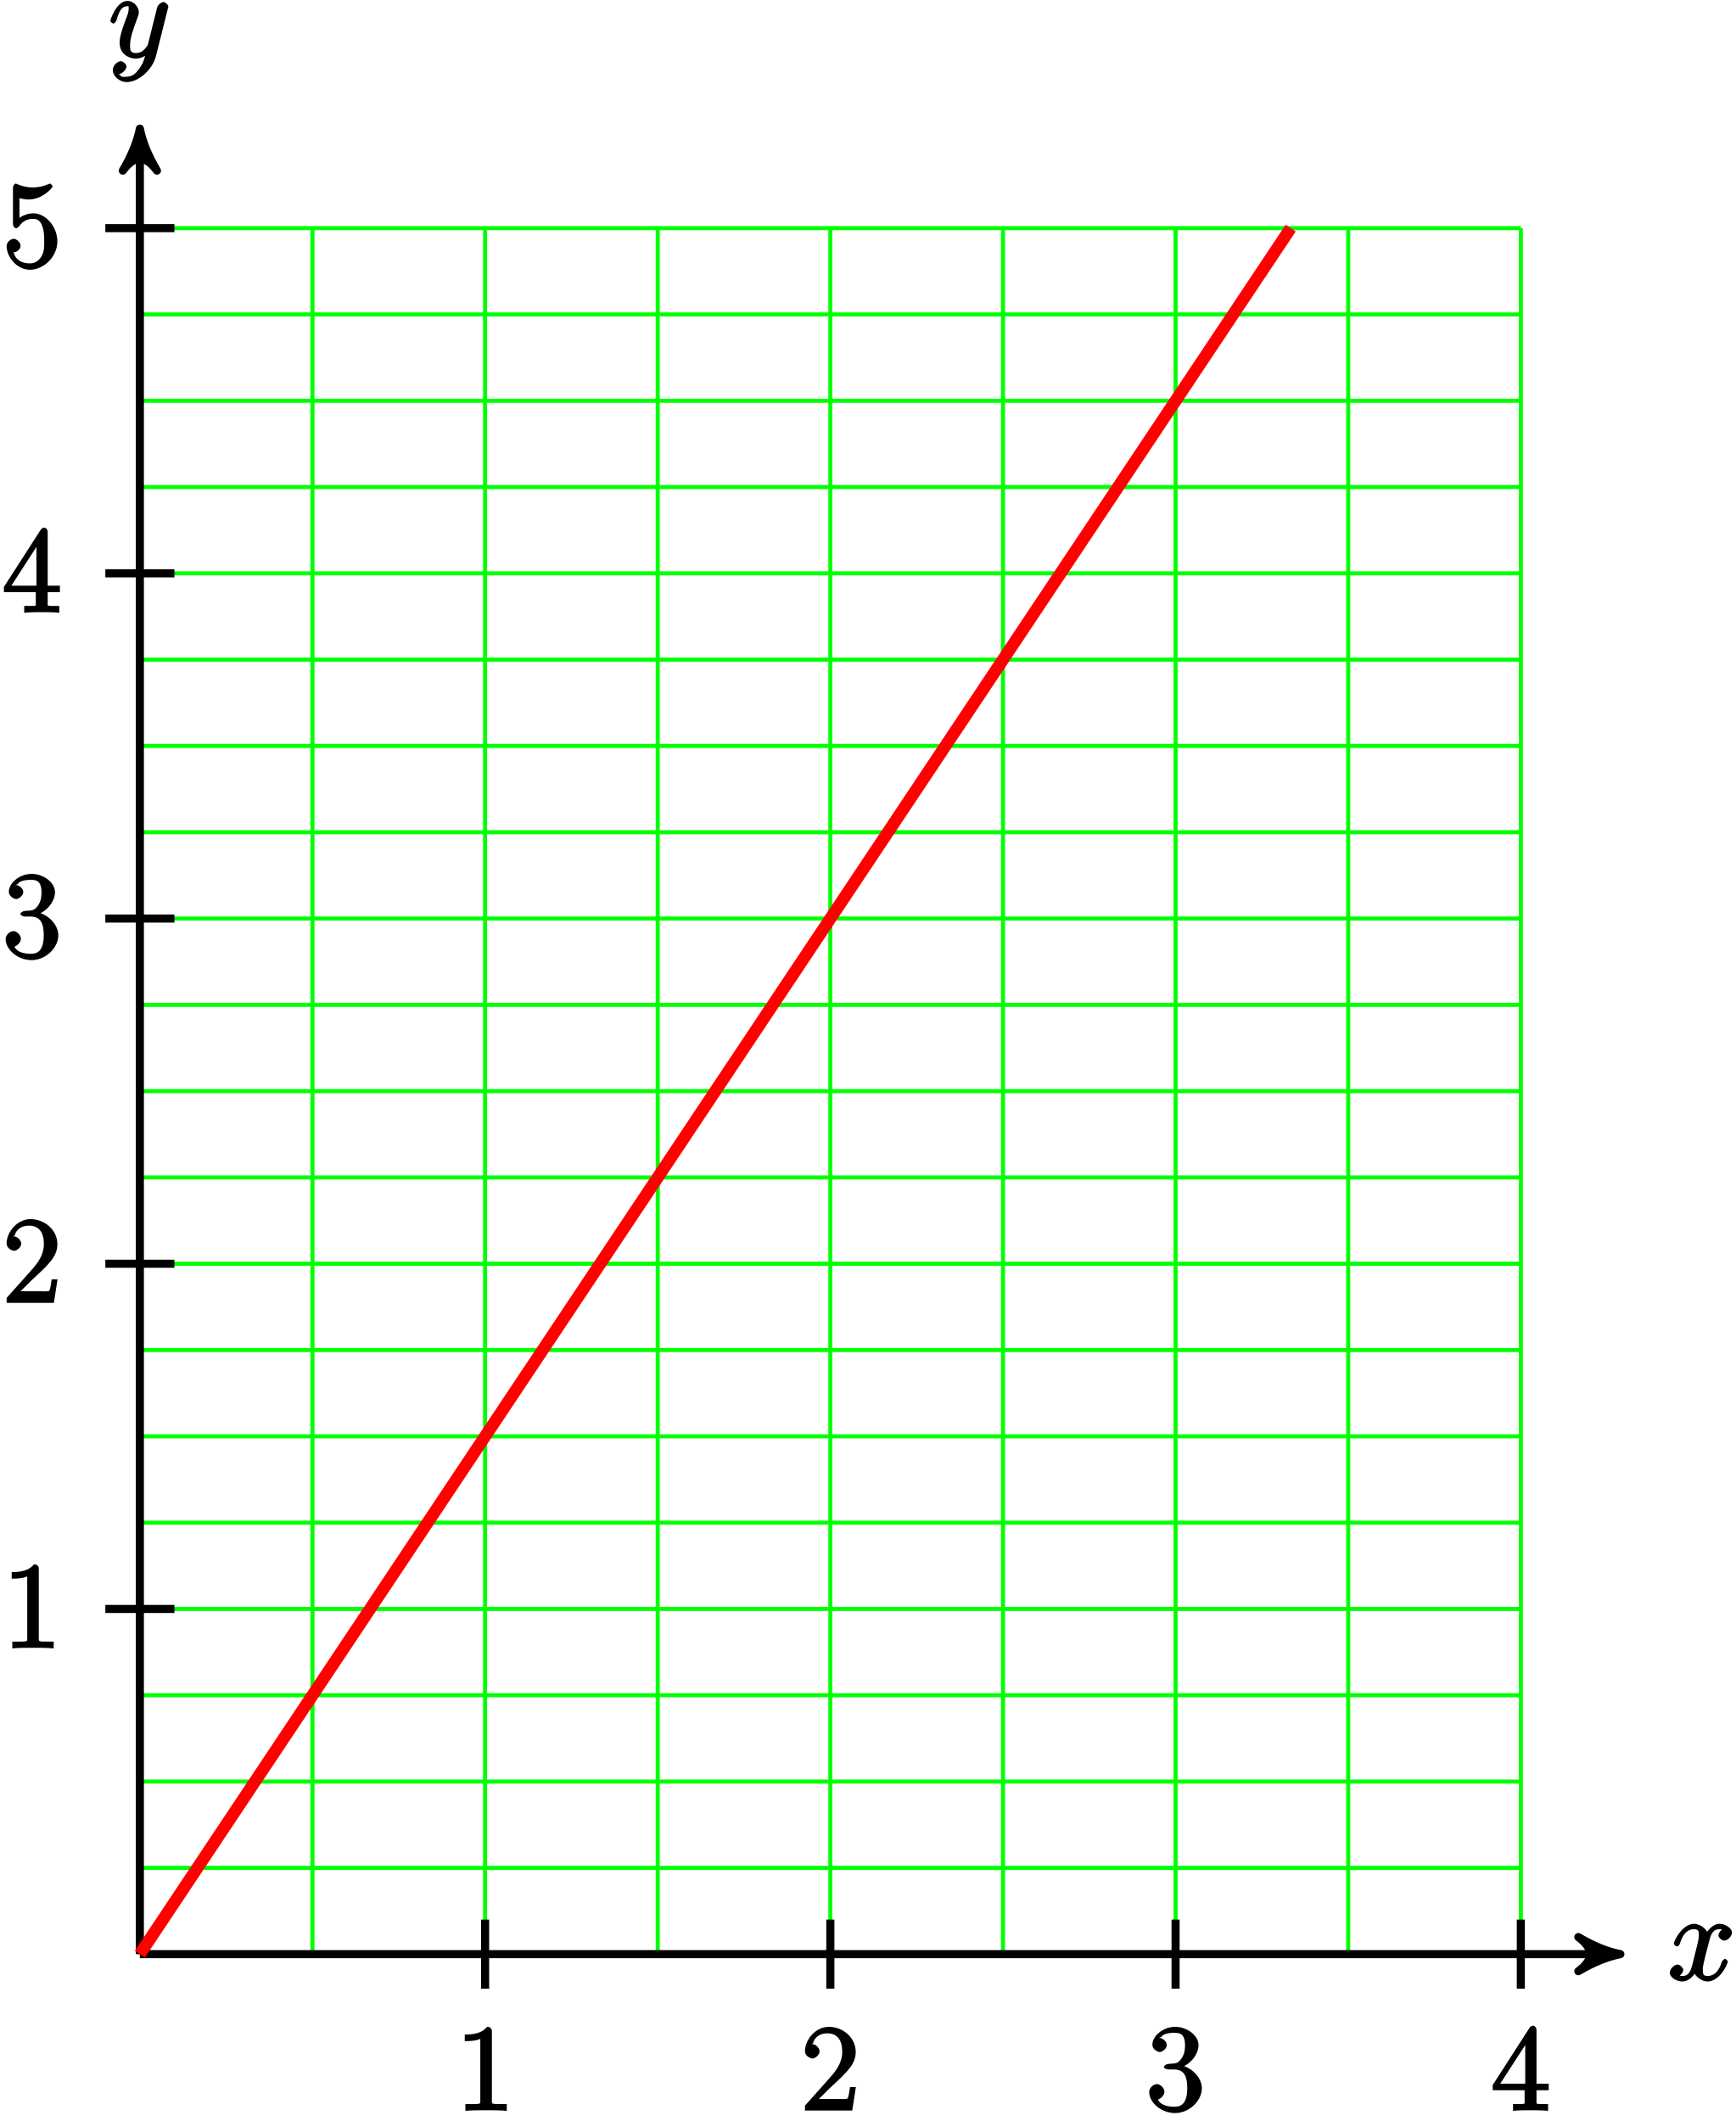
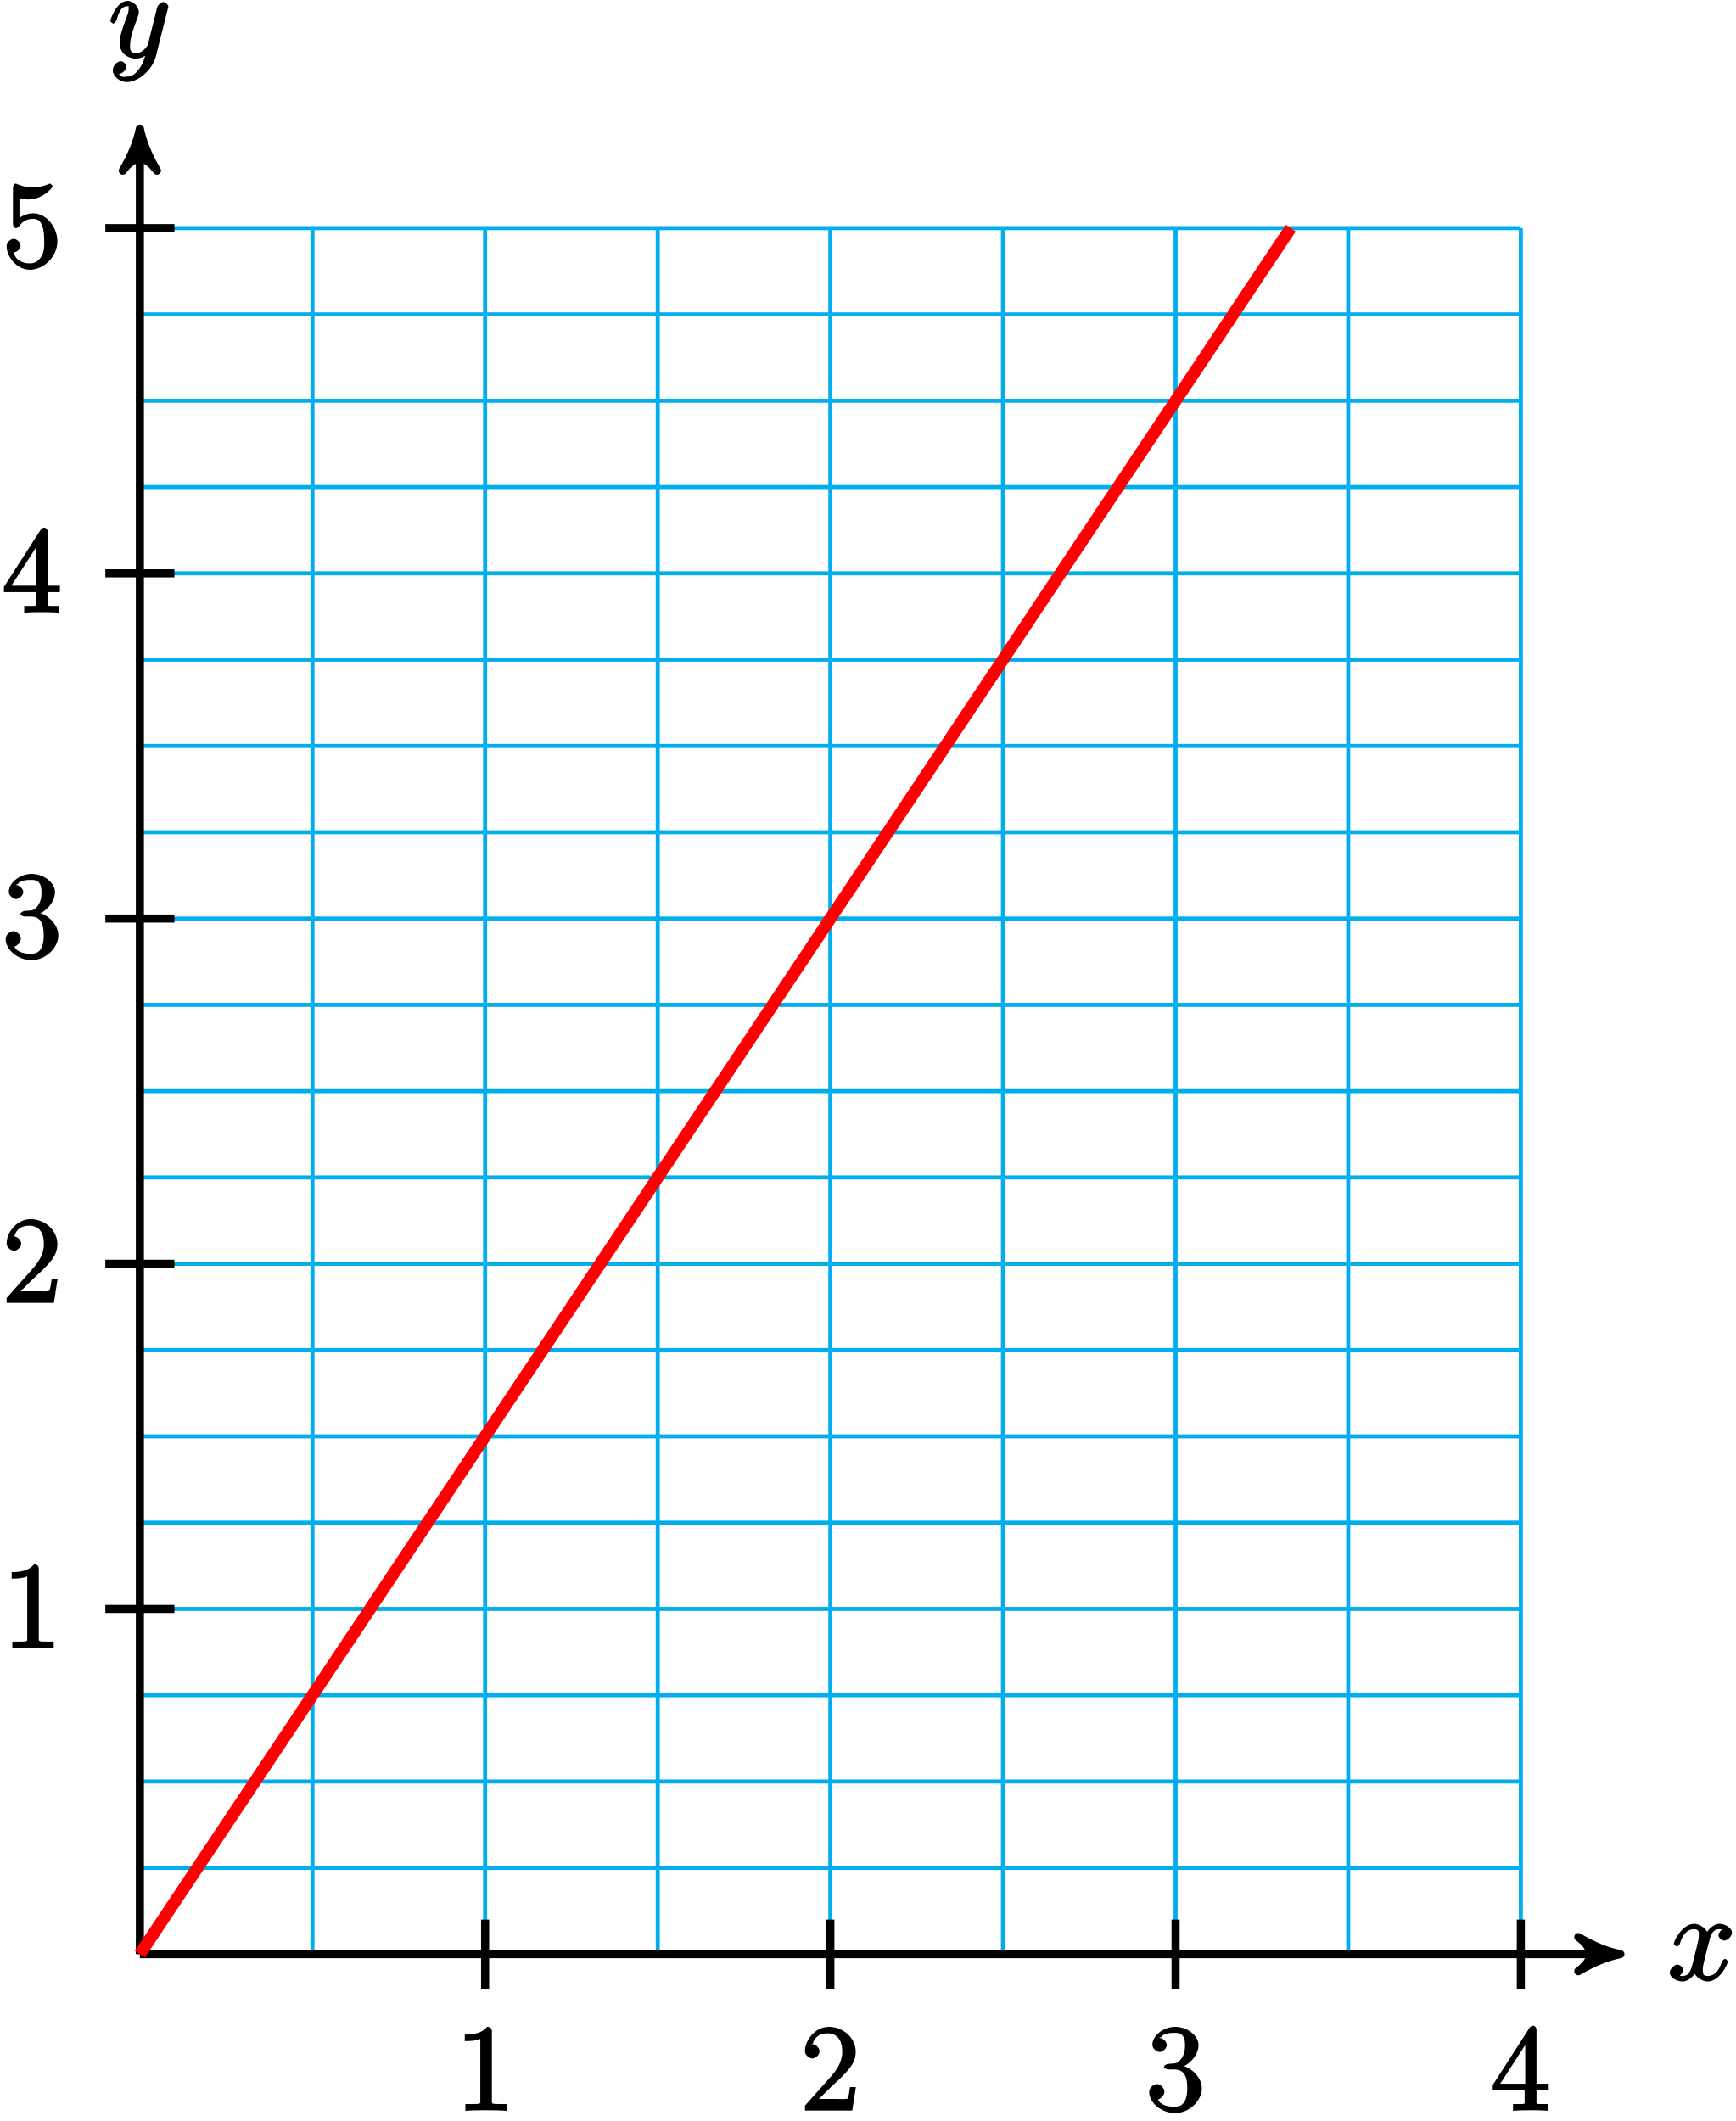
<svg xmlns="http://www.w3.org/2000/svg" xmlns:xlink="http://www.w3.org/1999/xlink" width="171pt" height="209pt" viewBox="0 0 171 209" version="1.1">
  <defs>
    <g>
      <symbol overflow="visible" id="glyph0-0">
        <path style="stroke:none;" d="" />
      </symbol>
      <symbol overflow="visible" id="glyph0-1">
        <path style="stroke:none;" d="M 5.672 -5.172 C 5.281 -5.109 4.969 -4.656 4.969 -4.438 C 4.969 -4.141 5.359 -3.906 5.531 -3.906 C 5.891 -3.906 6.297 -4.359 6.297 -4.688 C 6.297 -5.188 5.562 -5.562 5.062 -5.562 C 4.344 -5.562 3.766 -4.703 3.656 -4.469 L 3.984 -4.469 C 3.703 -5.359 2.812 -5.562 2.594 -5.562 C 1.375 -5.562 0.562 -3.844 0.562 -3.578 C 0.562 -3.531 0.781 -3.328 0.859 -3.328 C 0.953 -3.328 1.094 -3.438 1.156 -3.578 C 1.562 -4.922 2.219 -5.031 2.562 -5.031 C 3.094 -5.031 3.031 -4.672 3.031 -4.391 C 3.031 -4.125 2.969 -3.844 2.828 -3.281 L 2.422 -1.641 C 2.234 -0.922 2.062 -0.422 1.422 -0.422 C 1.359 -0.422 1.172 -0.375 0.922 -0.531 L 0.812 -0.281 C 1.25 -0.359 1.5 -0.859 1.5 -1 C 1.5 -1.25 1.156 -1.547 0.938 -1.547 C 0.641 -1.547 0.172 -1.141 0.172 -0.75 C 0.172 -0.25 0.891 0.125 1.406 0.125 C 1.984 0.125 2.5 -0.375 2.75 -0.859 L 2.469 -0.969 C 2.672 -0.266 3.438 0.125 3.875 0.125 C 5.094 0.125 5.891 -1.594 5.891 -1.859 C 5.891 -1.906 5.688 -2.109 5.625 -2.109 C 5.516 -2.109 5.328 -1.906 5.297 -1.812 C 4.969 -0.75 4.453 -0.422 3.906 -0.422 C 3.484 -0.422 3.422 -0.578 3.422 -1.062 C 3.422 -1.328 3.469 -1.516 3.656 -2.312 L 4.078 -3.938 C 4.25 -4.656 4.5 -5.031 5.062 -5.031 C 5.078 -5.031 5.297 -5.062 5.547 -4.906 Z M 5.672 -5.172 " />
      </symbol>
      <symbol overflow="visible" id="glyph0-2">
        <path style="stroke:none;" d="M 3.031 1.094 C 2.703 1.547 2.359 1.906 1.766 1.906 C 1.625 1.906 1.203 2.031 1.109 1.703 C 0.906 1.641 0.969 1.641 0.984 1.641 C 1.344 1.641 1.75 1.188 1.75 0.906 C 1.75 0.641 1.359 0.375 1.188 0.375 C 0.984 0.375 0.406 0.688 0.406 1.266 C 0.406 1.875 1.094 2.438 1.766 2.438 C 2.969 2.438 4.328 1.188 4.656 -0.125 L 5.828 -4.797 C 5.844 -4.859 5.875 -4.922 5.875 -5 C 5.875 -5.172 5.562 -5.453 5.391 -5.453 C 5.281 -5.453 4.859 -5.25 4.766 -4.891 L 3.891 -1.375 C 3.828 -1.156 3.875 -1.25 3.781 -1.109 C 3.531 -0.781 3.266 -0.422 2.688 -0.422 C 2.016 -0.422 2.109 -0.922 2.109 -1.25 C 2.109 -1.922 2.438 -2.844 2.766 -3.703 C 2.891 -4.047 2.969 -4.219 2.969 -4.453 C 2.969 -4.953 2.453 -5.562 1.859 -5.562 C 0.766 -5.562 0.156 -3.688 0.156 -3.578 C 0.156 -3.531 0.375 -3.328 0.453 -3.328 C 0.562 -3.328 0.734 -3.531 0.781 -3.688 C 1.062 -4.703 1.359 -5.031 1.828 -5.031 C 1.938 -5.031 1.969 -5.172 1.969 -4.781 C 1.969 -4.469 1.844 -4.125 1.656 -3.672 C 1.078 -2.109 1.078 -1.703 1.078 -1.422 C 1.078 -0.281 2.062 0.125 2.656 0.125 C 3 0.125 3.531 -0.031 3.844 -0.344 L 3.688 -0.516 C 3.516 0.141 3.438 0.5 3.031 1.094 Z M 3.031 1.094 " />
      </symbol>
      <symbol overflow="visible" id="glyph1-0">
        <path style="stroke:none;" d="" />
      </symbol>
      <symbol overflow="visible" id="glyph1-1">
        <path style="stroke:none;" d="M 3.594 -7.812 C 3.594 -8.078 3.438 -8.25 3.125 -8.25 C 2.797 -7.875 2.312 -7.484 0.922 -7.484 L 0.922 -6.844 C 1.359 -6.844 1.953 -6.844 2.453 -7.062 L 2.453 -1.062 C 2.453 -0.641 2.578 -0.641 1.531 -0.641 L 0.984 -0.641 L 0.984 0.031 C 1.484 -0.031 2.641 -0.031 3.031 -0.031 C 3.438 -0.031 4.578 -0.031 5.062 0.031 L 5.062 -0.641 L 4.531 -0.641 C 3.484 -0.641 3.594 -0.641 3.594 -1.062 Z M 3.594 -7.812 " />
      </symbol>
      <symbol overflow="visible" id="glyph1-2">
        <path style="stroke:none;" d="M 5.266 -2.312 L 4.859 -2.312 C 4.797 -1.953 4.75 -1.406 4.625 -1.203 C 4.547 -1.094 3.984 -1.141 3.625 -1.141 L 1.406 -1.141 L 1.516 -0.891 C 1.844 -1.156 2.562 -1.922 2.875 -2.219 C 4.703 -3.891 5.422 -4.609 5.422 -5.797 C 5.422 -7.172 4.172 -8.25 2.781 -8.25 C 1.406 -8.25 0.422 -6.906 0.422 -5.875 C 0.422 -5.266 1.109 -5.125 1.141 -5.125 C 1.406 -5.125 1.859 -5.453 1.859 -5.828 C 1.859 -6.172 1.484 -6.547 1.141 -6.547 C 1.047 -6.547 1.016 -6.547 1.203 -6.609 C 1.359 -7.203 1.859 -7.609 2.625 -7.609 C 3.641 -7.609 4.094 -6.891 4.094 -5.797 C 4.094 -4.781 3.562 -4 2.875 -3.234 L 0.422 -0.484 L 0.422 0 L 5.078 0 L 5.438 -2.312 Z M 5.266 -2.312 " />
      </symbol>
      <symbol overflow="visible" id="glyph1-3">
        <path style="stroke:none;" d="M 2.203 -4.594 C 2 -4.578 1.781 -4.406 1.781 -4.297 C 1.781 -4.188 2.016 -4.047 2.219 -4.047 L 2.766 -4.047 C 3.797 -4.047 4.078 -3.344 4.078 -2.203 C 4.078 -0.641 3.438 -0.375 2.844 -0.375 C 2.266 -0.375 1.453 -0.484 1.188 -1.094 C 1.328 -1.078 1.828 -1.438 1.828 -1.859 C 1.828 -2.219 1.422 -2.609 1.094 -2.609 C 0.797 -2.609 0.328 -2.281 0.328 -1.828 C 0.328 -0.766 1.547 0.25 2.875 0.25 C 4.297 0.25 5.516 -0.984 5.516 -2.188 C 5.516 -3.281 4.469 -4.297 3.328 -4.5 L 3.328 -4.203 C 4.359 -4.5 5.188 -5.516 5.188 -6.453 C 5.188 -7.406 4.047 -8.25 2.891 -8.25 C 1.703 -8.25 0.641 -7.359 0.641 -6.484 C 0.641 -6.016 1.188 -5.766 1.359 -5.766 C 1.609 -5.766 2.062 -6.094 2.062 -6.453 C 2.062 -6.844 1.609 -7.156 1.344 -7.156 C 1.281 -7.156 1.25 -7.156 1.531 -7.25 C 1.781 -7.703 2.797 -7.656 2.859 -7.656 C 3.25 -7.656 3.859 -7.625 3.859 -6.453 C 3.859 -6.234 3.875 -5.672 3.531 -5.156 C 3.172 -4.625 2.875 -4.641 2.562 -4.625 Z M 2.203 -4.594 " />
      </symbol>
      <symbol overflow="visible" id="glyph1-4">
        <path style="stroke:none;" d="M 4.469 -7.922 C 4.469 -8.156 4.312 -8.359 4.141 -8.359 C 4.047 -8.359 3.891 -8.312 3.797 -8.172 L 0.156 -2.516 L 0.156 -2 L 3.297 -2 L 3.297 -1.047 C 3.297 -0.609 3.438 -0.641 2.562 -0.641 L 2.156 -0.641 L 2.156 0.031 C 2.609 -0.031 3.547 -0.031 3.891 -0.031 C 4.219 -0.031 5.172 -0.031 5.609 0.031 L 5.609 -0.641 L 5.219 -0.641 C 4.344 -0.641 4.469 -0.609 4.469 -1.047 L 4.469 -2 L 5.672 -2 L 5.672 -2.641 L 4.469 -2.641 Z M 3.359 -7 L 3.359 -2.641 L 0.891 -2.641 L 3.641 -6.891 Z M 3.359 -7 " />
      </symbol>
      <symbol overflow="visible" id="glyph1-5">
        <path style="stroke:none;" d="M 1.531 -6.844 C 2.047 -6.688 2.469 -6.672 2.594 -6.672 C 3.938 -6.672 4.953 -7.812 4.953 -7.969 C 4.953 -8.016 4.781 -8.234 4.703 -8.234 C 4.688 -8.234 4.656 -8.234 4.547 -8.188 C 3.891 -7.906 3.312 -7.859 3 -7.859 C 2.219 -7.859 1.656 -8.109 1.422 -8.203 C 1.344 -8.234 1.312 -8.234 1.297 -8.234 C 1.203 -8.234 1.047 -8.016 1.047 -7.812 L 1.047 -4.266 C 1.047 -4.047 1.203 -3.844 1.344 -3.844 C 1.406 -3.844 1.531 -3.891 1.656 -4.031 C 1.984 -4.516 2.438 -4.766 3.031 -4.766 C 3.672 -4.766 3.812 -4.328 3.906 -4.125 C 4.109 -3.656 4.125 -3.078 4.125 -2.625 C 4.125 -2.156 4.172 -1.594 3.844 -1.047 C 3.578 -0.625 3.234 -0.375 2.703 -0.375 C 1.906 -0.375 1.297 -0.75 1.141 -1.391 C 0.984 -1.453 1.047 -1.453 1.109 -1.453 C 1.312 -1.453 1.797 -1.703 1.797 -2.109 C 1.797 -2.453 1.406 -2.797 1.109 -2.797 C 0.891 -2.797 0.422 -2.531 0.422 -2.062 C 0.422 -1.047 1.406 0.25 2.719 0.25 C 4.078 0.25 5.422 -1.031 5.422 -2.547 C 5.422 -3.969 4.297 -5.312 3.047 -5.312 C 2.359 -5.312 1.719 -4.953 1.406 -4.625 L 1.688 -4.516 L 1.688 -6.797 Z M 1.531 -6.844 " />
      </symbol>
    </g>
  </defs>
  <g id="surface1">
-     <path style="fill:none;stroke-width:0.399;stroke-linecap:butt;stroke-linejoin:miter;stroke:rgb(0%,100%,0%);stroke-opacity:1;stroke-miterlimit:10;" d="M 0.001 0.001 L 136.064 0.001 M 0.001 8.505 L 136.064 8.505 M 0.001 17.009 L 136.064 17.009 M 0.001 25.513 L 136.064 25.513 M 0.001 34.017 L 136.064 34.017 M 0.001 42.521 L 136.064 42.521 M 0.001 51.025 L 136.064 51.025 M 0.001 59.529 L 136.064 59.529 M 0.001 68.033 L 136.064 68.033 M 0.001 76.537 L 136.064 76.537 M 0.001 85.04 L 136.064 85.04 M 0.001 93.544 L 136.064 93.544 M 0.001 102.048 L 136.064 102.048 M 0.001 110.552 L 136.064 110.552 M 0.001 119.056 L 136.064 119.056 M 0.001 127.56 L 136.064 127.56 M 0.001 136.064 L 136.064 136.064 M 0.001 144.568 L 136.064 144.568 M 0.001 153.072 L 136.064 153.072 M 0.001 161.576 L 136.064 161.576 M 0.001 170.08 L 136.064 170.08 M 0.001 0.001 L 0.001 170.08 M 17.009 0.001 L 17.009 170.08 M 34.017 0.001 L 34.017 170.08 M 51.025 0.001 L 51.025 170.08 M 68.032 0.001 L 68.032 170.08 M 85.04 0.001 L 85.04 170.08 M 102.048 0.001 L 102.048 170.08 M 119.056 0.001 L 119.056 170.08 M 136.064 0.001 L 136.064 170.08 " transform="matrix(1,0,0,-1,13.78,192.56)" />
+     <path style="fill:none;stroke-width:0.399;stroke-linecap:butt;stroke-linejoin:miter;stroke:rgb(0%,67.839%,93.729%);stroke-opacity:1;stroke-miterlimit:10;" d="M 0.001 0.001 L 136.064 0.001 M 0.001 8.505 L 136.064 8.505 M 0.001 17.009 L 136.064 17.009 M 0.001 25.513 L 136.064 25.513 M 0.001 34.017 L 136.064 34.017 M 0.001 42.521 L 136.064 42.521 M 0.001 51.025 L 136.064 51.025 M 0.001 59.529 L 136.064 59.529 M 0.001 68.033 L 136.064 68.033 M 0.001 76.537 L 136.064 76.537 M 0.001 85.04 L 136.064 85.04 M 0.001 93.544 L 136.064 93.544 M 0.001 102.048 L 136.064 102.048 M 0.001 110.552 L 136.064 110.552 M 0.001 119.056 L 136.064 119.056 M 0.001 127.56 L 136.064 127.56 M 0.001 136.064 L 136.064 136.064 M 0.001 144.568 L 136.064 144.568 M 0.001 153.072 L 136.064 153.072 M 0.001 161.576 L 136.064 161.576 M 0.001 170.08 L 136.064 170.08 M 0.001 0.001 L 0.001 170.08 M 17.009 0.001 L 17.009 170.08 M 34.017 0.001 L 34.017 170.08 M 51.025 0.001 L 51.025 170.08 M 68.032 0.001 L 68.032 170.08 M 85.04 0.001 L 85.04 170.08 M 102.048 0.001 L 102.048 170.08 M 119.056 0.001 L 119.056 170.08 M 136.064 0.001 L 136.064 170.08 " transform="matrix(1,0,0,-1,13.78,192.56)" />
    <path style="fill:none;stroke-width:0.797;stroke-linecap:butt;stroke-linejoin:miter;stroke:rgb(0%,0%,0%);stroke-opacity:1;stroke-miterlimit:10;" d="M 0.001 0.001 L 144.833 0.001 " transform="matrix(1,0,0,-1,13.78,192.56)" />
    <path style="fill-rule:nonzero;fill:rgb(0%,0%,0%);fill-opacity:1;stroke-width:0.797;stroke-linecap:butt;stroke-linejoin:round;stroke:rgb(0%,0%,0%);stroke-opacity:1;stroke-miterlimit:10;" d="M 1.038 0.001 C -0.259 0.259 -1.556 0.779 -3.107 1.685 C -1.556 0.517 -1.556 -0.518 -3.107 -1.682 C -1.556 -0.776 -0.259 -0.26 1.038 0.001 Z M 1.038 0.001 " transform="matrix(1,0,0,-1,158.6146,192.56)" />
    <g style="fill:rgb(0%,0%,0%);fill-opacity:1;">
      <use xlink:href="#glyph0-1" x="164.35" y="195.13" />
    </g>
    <path style="fill:none;stroke-width:0.797;stroke-linecap:butt;stroke-linejoin:miter;stroke:rgb(0%,0%,0%);stroke-opacity:1;stroke-miterlimit:10;" d="M 0.001 0.001 L 0.001 178.849 " transform="matrix(1,0,0,-1,13.78,192.56)" />
    <path style="fill-rule:nonzero;fill:rgb(0%,0%,0%);fill-opacity:1;stroke-width:0.797;stroke-linecap:butt;stroke-linejoin:round;stroke:rgb(0%,0%,0%);stroke-opacity:1;stroke-miterlimit:10;" d="M 1.037 -0.001 C -0.259 0.26 -1.552 0.776 -3.107 1.682 C -1.552 0.518 -1.552 -0.517 -3.107 -1.685 C -1.552 -0.779 -0.259 -0.259 1.037 -0.001 Z M 1.037 -0.001 " transform="matrix(0,-1,-1,0,13.78,13.70928)" />
    <g style="fill:rgb(0%,0%,0%);fill-opacity:1;">
      <use xlink:href="#glyph0-2" x="10.71" y="5.65" />
    </g>
    <path style="fill:none;stroke-width:0.797;stroke-linecap:butt;stroke-linejoin:miter;stroke:rgb(0%,0%,0%);stroke-opacity:1;stroke-miterlimit:10;" d="M 34.017 3.404 L 34.017 -3.401 " transform="matrix(1,0,0,-1,13.78,192.56)" />
    <g style="fill:rgb(0%,0%,0%);fill-opacity:1;">
      <use xlink:href="#glyph1-1" x="44.87" y="207.97" />
    </g>
    <path style="fill:none;stroke-width:0.797;stroke-linecap:butt;stroke-linejoin:miter;stroke:rgb(0%,0%,0%);stroke-opacity:1;stroke-miterlimit:10;" d="M 68.032 3.404 L 68.032 -3.401 " transform="matrix(1,0,0,-1,13.78,192.56)" />
    <g style="fill:rgb(0%,0%,0%);fill-opacity:1;">
      <use xlink:href="#glyph1-2" x="78.89" y="207.97" />
    </g>
    <path style="fill:none;stroke-width:0.797;stroke-linecap:butt;stroke-linejoin:miter;stroke:rgb(0%,0%,0%);stroke-opacity:1;stroke-miterlimit:10;" d="M 102.048 3.404 L 102.048 -3.401 " transform="matrix(1,0,0,-1,13.78,192.56)" />
    <g style="fill:rgb(0%,0%,0%);fill-opacity:1;">
      <use xlink:href="#glyph1-3" x="112.9" y="207.97" />
    </g>
    <path style="fill:none;stroke-width:0.797;stroke-linecap:butt;stroke-linejoin:miter;stroke:rgb(0%,0%,0%);stroke-opacity:1;stroke-miterlimit:10;" d="M 136.064 3.404 L 136.064 -3.401 " transform="matrix(1,0,0,-1,13.78,192.56)" />
    <g style="fill:rgb(0%,0%,0%);fill-opacity:1;">
      <use xlink:href="#glyph1-4" x="146.92" y="207.97" />
    </g>
    <path style="fill:none;stroke-width:0.797;stroke-linecap:butt;stroke-linejoin:miter;stroke:rgb(0%,0%,0%);stroke-opacity:1;stroke-miterlimit:10;" d="M 3.404 34.017 L -3.401 34.017 " transform="matrix(1,0,0,-1,13.78,192.56)" />
    <g style="fill:rgb(0%,0%,0%);fill-opacity:1;">
      <use xlink:href="#glyph1-1" x="0.23" y="162.4" />
    </g>
    <path style="fill:none;stroke-width:0.797;stroke-linecap:butt;stroke-linejoin:miter;stroke:rgb(0%,0%,0%);stroke-opacity:1;stroke-miterlimit:10;" d="M 3.404 68.033 L -3.401 68.033 " transform="matrix(1,0,0,-1,13.78,192.56)" />
    <g style="fill:rgb(0%,0%,0%);fill-opacity:1;">
      <use xlink:href="#glyph1-2" x="0.23" y="128.38" />
    </g>
    <path style="fill:none;stroke-width:0.797;stroke-linecap:butt;stroke-linejoin:miter;stroke:rgb(0%,0%,0%);stroke-opacity:1;stroke-miterlimit:10;" d="M 3.404 102.048 L -3.401 102.048 " transform="matrix(1,0,0,-1,13.78,192.56)" />
    <g style="fill:rgb(0%,0%,0%);fill-opacity:1;">
      <use xlink:href="#glyph1-3" x="0.23" y="94.36" />
    </g>
    <path style="fill:none;stroke-width:0.797;stroke-linecap:butt;stroke-linejoin:miter;stroke:rgb(0%,0%,0%);stroke-opacity:1;stroke-miterlimit:10;" d="M 3.404 136.064 L -3.401 136.064 " transform="matrix(1,0,0,-1,13.78,192.56)" />
    <g style="fill:rgb(0%,0%,0%);fill-opacity:1;">
      <use xlink:href="#glyph1-4" x="0.23" y="60.35" />
    </g>
    <path style="fill:none;stroke-width:0.797;stroke-linecap:butt;stroke-linejoin:miter;stroke:rgb(0%,0%,0%);stroke-opacity:1;stroke-miterlimit:10;" d="M 3.404 170.08 L -3.401 170.08 " transform="matrix(1,0,0,-1,13.78,192.56)" />
    <g style="fill:rgb(0%,0%,0%);fill-opacity:1;">
      <use xlink:href="#glyph1-5" x="0.23" y="26.33" />
    </g>
    <path style="fill:none;stroke-width:1.196;stroke-linecap:butt;stroke-linejoin:miter;stroke:rgb(100%,0%,0%);stroke-opacity:1;stroke-miterlimit:10;" d="M 0.001 0.001 L 113.388 170.08 " transform="matrix(1,0,0,-1,13.78,192.56)" />
  </g>
</svg>
